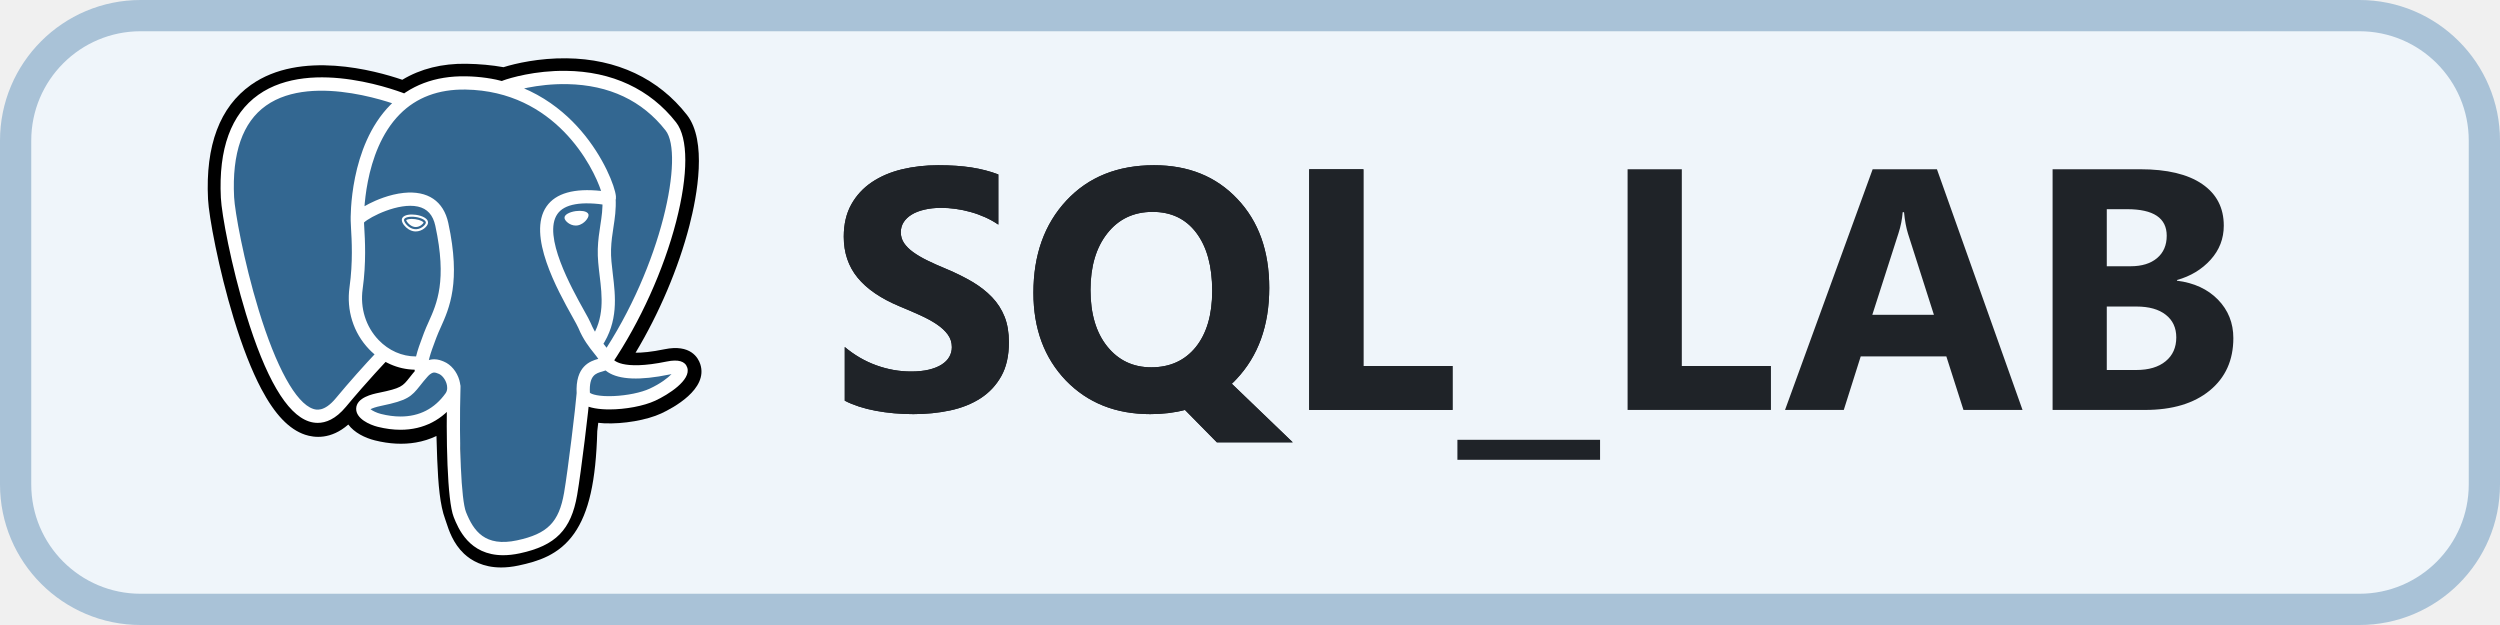
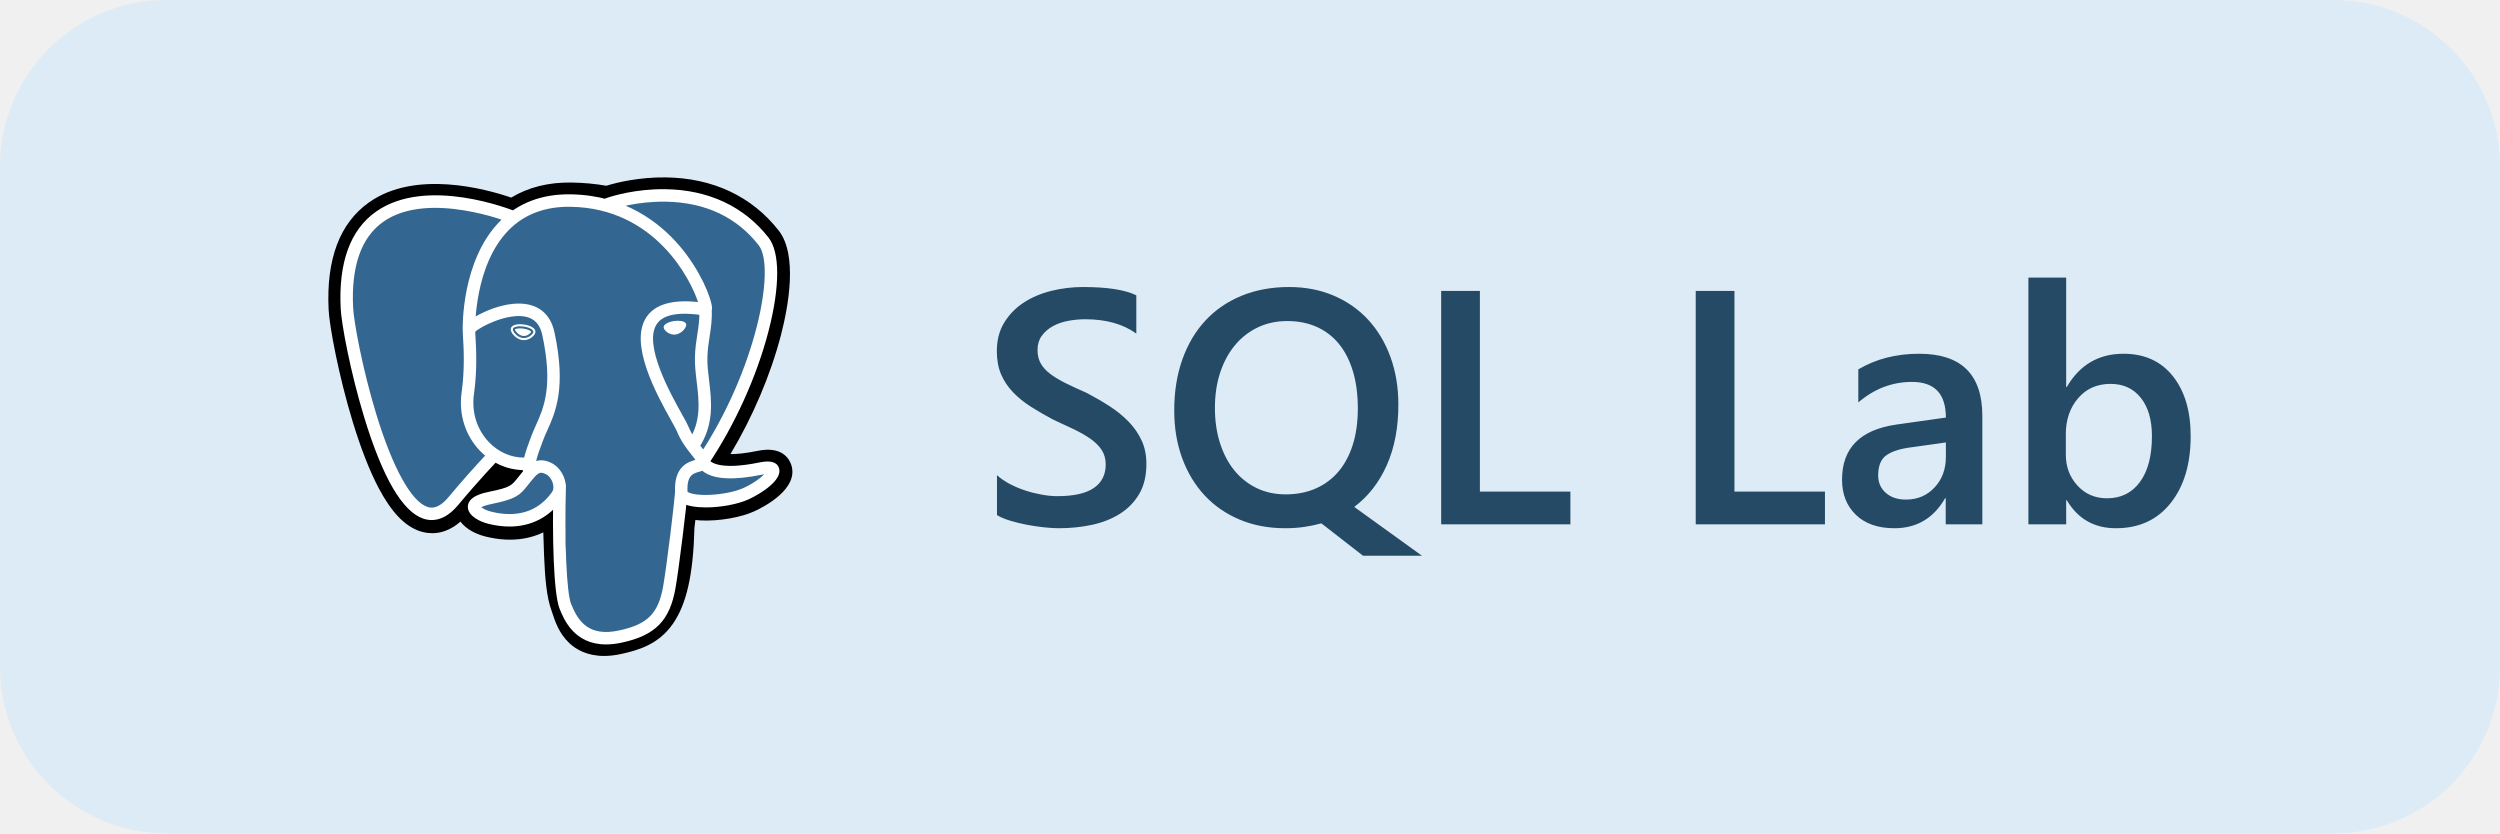
- <svg xmlns="http://www.w3.org/2000/svg" width="80" height="20" viewBox="0 0 80 20" role="img" aria-labelledby="title desc">
-   <rect x=".5" y=".5" width="79" height="19" rx="4" fill="#eff5fa" stroke="#a9c2d7" />
-   <g transform="translate(6 1.5) scale(.133)">
+ <svg xmlns="http://www.w3.org/2000/svg" width="120" height="40" viewBox="0 0 120 40" role="img" aria-labelledby="title desc">
+   <rect width="120" height="40" rx="8" fill="#dcebf5" />
+   <g transform="translate(14.848 8) scale(.1875)">
    <path d="M93.809 92.112c.785-6.533.55-7.492 5.416-6.433l1.235.108c3.742.17 8.637-.602 11.513-1.938 6.191-2.873 9.861-7.668 3.758-6.409-13.924 2.873-14.881-1.842-14.881-1.842 14.703-21.815 20.849-49.508 15.543-56.287-14.47-18.489-39.517-9.746-39.936-9.52l-.134.025c-2.751-.571-5.83-.912-9.289-.968-6.301-.104-11.082 1.652-14.709 4.402 0 0-44.683-18.409-42.604 23.151.442 8.841 12.672 66.898 27.26 49.362 5.332-6.412 10.484-11.834 10.484-11.834 2.558 1.699 5.622 2.567 8.834 2.255l.249-.212c-.078.796-.044 1.575.099 2.497-3.757 4.199-2.653 4.936-10.166 6.482-7.602 1.566-3.136 4.355-.221 5.084 3.535.884 11.712 2.136 17.238-5.598l-.22.882c1.474 1.18 1.375 8.477 1.583 13.69.209 5.214.558 10.079 1.621 12.948 1.063 2.868 2.317 10.256 12.191 8.14 8.252-1.764 14.561-4.309 15.136-27.985" />
    <path d="M75.458 125.256c-4.367 0-7.211-1.689-8.938-3.32-2.607-2.46-3.641-5.629-4.259-7.522l-.267-.79c-1.244-3.358-1.666-8.193-1.916-14.419-.038-.935-.064-1.898-.093-2.919-.021-.747-.047-1.684-.085-2.664a18.8 18.8 0 01-4.962 1.568c-3.079.526-6.389.356-9.84-.507-2.435-.609-4.965-1.871-6.407-3.82-4.203 3.681-8.212 3.182-10.396 2.453-3.853-1.285-7.301-4.896-10.542-11.037-2.309-4.375-4.542-10.075-6.638-16.943-3.65-11.96-5.969-24.557-6.175-28.693C4.292 23.698 7.777 14.44 15.296 9.129 27.157.751 45.128 5.678 51.68 7.915c4.402-2.653 9.581-3.944 15.433-3.851 3.143.051 6.136.327 8.916.823 2.9-.912 8.628-2.221 15.185-2.139 12.081.144 22.092 4.852 28.949 13.615 4.894 6.252 2.474 19.381.597 26.651-2.642 10.226-7.271 21.102-12.957 30.57 1.544.011 3.781-.174 6.961-.831 6.274-1.295 8.109 2.069 8.607 3.575 1.995 6.042-6.677 10.608-9.382 11.864-3.466 1.609-9.117 2.589-13.745 2.377l-.202-.013-1.216-.107-.12 1.014-.116.991c-.311 11.999-2.025 19.598-5.552 24.619-3.697 5.264-8.835 6.739-13.361 7.709-1.544.33-2.947.474-4.219.474zm-9.19-43.671c2.819 2.256 3.066 6.501 3.287 14.434.028.99.054 1.927.089 2.802.106 2.65.355 8.855 1.327 11.477.137.371.26.747.39 1.146 1.083 3.316 1.626 4.979 6.309 3.978 3.931-.843 5.952-1.599 7.534-3.851 2.299-3.274 3.585-9.86 3.821-19.575l4.783.116-4.75-.57.14-1.186c.455-3.91.783-6.734 3.396-8.602 2.097-1.498 4.486-1.353 6.389-1.01-2.091-1.58-2.669-3.433-2.823-4.193l-.399-1.965 1.121-1.663c6.457-9.58 11.781-21.354 14.609-32.304 2.906-11.251 2.02-17.226 1.134-18.356-11.729-14.987-32.068-8.799-34.192-8.097l-.359.194-1.8.335-.922-.191c-2.542-.528-5.366-.82-8.393-.869-4.756-.08-8.593 1.044-11.739 3.431l-2.183 1.655-2.533-1.043c-5.412-2.213-21.308-6.662-29.696-.721-4.656 3.298-6.777 9.76-6.305 19.207.156 3.119 2.275 14.926 5.771 26.377 4.831 15.825 9.221 21.082 11.054 21.693.32.108 1.15-.537 1.976-1.529a270.708 270.708 0 0110.694-12.07l2.77-2.915 3.349 2.225c1.35.897 2.839 1.406 4.368 1.502l7.987-6.812-1.157 11.808c-.026.265-.039.626.065 1.296l.348 2.238-1.51 1.688-.174.196 4.388 2.025 1.836-2.301z" />
    <path fill="#336791" d="M115.731 77.44c-13.925 2.873-14.882-1.842-14.882-1.842 14.703-21.816 20.849-49.51 15.545-56.287C101.924.823 76.875 9.566 76.457 9.793l-.135.024c-2.751-.571-5.83-.911-9.291-.967-6.301-.103-11.08 1.652-14.707 4.402 0 0-44.684-18.408-42.606 23.151.442 8.842 12.672 66.899 27.26 49.363 5.332-6.412 10.483-11.834 10.483-11.834 2.559 1.699 5.622 2.567 8.833 2.255l.25-.212c-.078.796-.042 1.575.1 2.497-3.758 4.199-2.654 4.936-10.167 6.482-7.602 1.566-3.136 4.355-.22 5.084 3.534.884 11.712 2.136 17.237-5.598l-.221.882c1.473 1.18 2.507 7.672 2.334 13.557-.174 5.885-.29 9.926.871 13.082 1.16 3.156 2.316 10.256 12.192 8.14 8.252-1.768 12.528-6.351 13.124-13.995.422-5.435 1.377-4.631 1.438-9.49l.767-2.3c.884-7.367.14-9.743 5.225-8.638l1.235.108c3.742.17 8.639-.602 11.514-1.938 6.19-2.871 9.861-7.667 3.758-6.408z" />
    <path fill="#fff" d="M75.957 122.307c-8.232 0-10.84-6.519-11.907-9.185-1.562-3.907-1.899-19.069-1.551-31.503a1.59 1.59 0 011.64-1.55 1.594 1.594 0 011.55 1.639c-.401 14.341.168 27.337 1.324 30.229 1.804 4.509 4.54 8.453 12.275 6.796 7.343-1.575 10.093-4.359 11.318-11.46.94-5.449 2.799-20.951 3.028-24.01a1.593 1.593 0 011.71-1.472 1.597 1.597 0 011.472 1.71c-.239 3.185-2.089 18.657-3.065 24.315-1.446 8.387-5.185 12.191-13.794 14.037-1.463.313-2.792.453-4 .454zM31.321 90.466a6.71 6.71 0 01-2.116-.35c-5.347-1.784-10.44-10.492-15.138-25.885-3.576-11.717-5.842-23.947-6.041-27.922-.589-11.784 2.445-20.121 9.02-24.778 13.007-9.216 34.888-.44 35.813-.062a1.596 1.596 0 01-1.207 2.955c-.211-.086-21.193-8.492-32.768-.285-5.622 3.986-8.203 11.392-7.672 22.011.167 3.349 2.284 15.285 5.906 27.149 4.194 13.742 8.967 22.413 13.096 23.79.648.216 2.62.873 5.439-2.517A245.272 245.272 0 0145.88 73.046a1.596 1.596 0 012.304 2.208c-.048.05-4.847 5.067-10.077 11.359-2.477 2.979-4.851 3.853-6.786 3.853zm69.429-13.445a1.596 1.596 0 01-1.322-2.487c14.863-22.055 20.08-48.704 15.612-54.414-5.624-7.186-13.565-10.939-23.604-11.156-7.433-.16-13.341 1.738-14.307 2.069l-.243.099c-.971.305-1.716-.227-1.997-.849a1.6 1.6 0 01.631-2.025c.046-.027.192-.089.429-.176l-.021.006.021-.007c1.641-.601 7.639-2.4 15.068-2.315 11.108.118 20.284 4.401 26.534 12.388 2.957 3.779 2.964 12.485.019 23.887-3.002 11.625-8.651 24.118-15.497 34.277-.306.457-.81.703-1.323.703zm.76 10.21c-2.538 0-4.813-.358-6.175-1.174-1.4-.839-1.667-1.979-1.702-2.584-.382-6.71 3.32-7.878 5.208-8.411-.263-.398-.637-.866-1.024-1.349-1.101-1.376-2.609-3.26-3.771-6.078-.182-.44-.752-1.463-1.412-2.648-3.579-6.418-11.026-19.773-6.242-26.612 2.214-3.165 6.623-4.411 13.119-3.716C97.6 28.837 88.5 10.625 66.907 10.271c-6.494-.108-11.82 1.889-15.822 5.93-8.96 9.049-8.636 25.422-8.631 25.586a1.595 1.595 0 11-3.19.084c-.02-.727-.354-17.909 9.554-27.916C53.455 9.272 59.559 6.96 66.96 7.081c13.814.227 22.706 7.25 27.732 13.101 5.479 6.377 8.165 13.411 8.386 15.759.165 1.746-1.088 2.095-1.341 2.147l-.576.013c-6.375-1.021-10.465-.312-12.156 2.104-3.639 5.201 3.406 17.834 6.414 23.229.768 1.376 1.322 2.371 1.576 2.985.988 2.396 2.277 4.006 3.312 5.3.911 1.138 1.7 2.125 1.982 3.283.131.23 1.99 2.98 13.021.703 2.765-.57 4.423-.083 4.93 1.45.997 3.015-4.597 6.532-7.694 7.97-2.775 1.29-7.204 2.106-11.036 2.106zm-4.696-4.021c.35.353 2.101.962 5.727.806 3.224-.138 6.624-.839 8.664-1.786 2.609-1.212 4.351-2.567 5.253-3.492l-.5.092c-7.053 1.456-12.042 1.262-14.828-.577a6.162 6.162 0 01-.54-.401c-.302.119-.581.197-.78.253-1.58.443-3.214.902-2.996 5.105zm-45.562 8.915c-1.752 0-3.596-.239-5.479-.71-1.951-.488-5.24-1.957-5.19-4.37.057-2.707 3.994-3.519 5.476-3.824 5.354-1.103 5.703-1.545 7.376-3.67.488-.619 1.095-1.39 1.923-2.314 1.229-1.376 2.572-2.073 3.992-2.073.989 0 1.8.335 2.336.558 1.708.708 3.133 2.42 3.719 4.467.529 1.847.276 3.625-.71 5.006-3.237 4.533-7.886 6.93-13.443 6.93zm-7.222-4.943c.481.372 1.445.869 2.518 1.137 1.631.408 3.213.615 4.705.615 4.546 0 8.196-1.882 10.847-5.594.553-.774.387-1.757.239-2.274-.31-1.083-1.08-2.068-1.873-2.397-.43-.178-.787-.314-1.115-.314-.176 0-.712 0-1.614 1.009a41.146 41.146 0 00-1.794 2.162c-2.084 2.646-3.039 3.544-9.239 4.821-1.513.31-2.289.626-2.674.835zm12.269-7.36a1.596 1.596 0 01-1.575-1.354 8.218 8.218 0 01-.08-.799c-4.064-.076-7.985-1.82-10.962-4.926-3.764-3.927-5.477-9.368-4.699-14.927.845-6.037.529-11.366.359-14.229-.047-.796-.081-1.371-.079-1.769.003-.505.013-1.844 4.489-4.113 1.592-.807 4.784-2.215 8.271-2.576 5.777-.597 9.585 1.976 10.725 7.246 3.077 14.228.244 20.521-1.825 25.117-.385.856-.749 1.664-1.04 2.447l-.257.69c-1.093 2.931-2.038 5.463-1.748 7.354a1.595 1.595 0 01-1.335 1.819l-.244.02zM42.464 42.26l.062 1.139c.176 2.974.504 8.508-.384 14.86-.641 4.585.759 9.06 3.843 12.276 2.437 2.542 5.644 3.945 8.94 3.945h.068c.369-1.555.982-3.197 1.642-4.966l.255-.686c.329-.884.714-1.74 1.122-2.646 1.991-4.424 4.47-9.931 1.615-23.132-.565-2.615-1.936-4.128-4.189-4.627-4.628-1.022-11.525 2.459-12.974 3.837zm9.63-.677c-.08.564 1.033 2.07 2.485 2.271 1.449.203 2.689-.975 2.768-1.539.079-.564-1.033-1.186-2.485-1.388-1.451-.202-2.691.092-2.768.656zm2.818 2.826l-.407-.028c-.9-.125-1.81-.692-2.433-1.518-.219-.29-.576-.852-.505-1.354.101-.736.999-1.177 2.4-1.177.313 0 .639.023.967.069.766.106 1.477.327 2.002.62.91.508.977 1.075.936 1.368-.112.813-1.405 2.02-2.96 2.02zm-2.289-2.732c.045.348.907 1.496 2.029 1.651l.261.018c1.036 0 1.81-.815 1.901-1.082-.096-.182-.762-.634-2.025-.81a5.823 5.823 0 00-.821-.059c-.812 0-1.243.183-1.345.282zm43.605-1.245c.079.564-1.033 2.07-2.484 2.272-1.45.202-2.691-.975-2.771-1.539-.076-.564 1.036-1.187 2.486-1.388 1.45-.203 2.689.092 2.769.655zm-2.819 2.56c-1.396 0-2.601-1.086-2.7-1.791-.115-.846 1.278-1.489 2.712-1.688.316-.044.629-.066.93-.066 1.238 0 2.058.363 2.14.949.053.379-.238.964-.739 1.492-.331.347-1.026.948-1.973 1.079l-.37.025zm.943-3.013c-.276 0-.564.021-.856.061-1.441.201-2.301.779-2.259 1.089.048.341.968 1.332 2.173 1.332l.297-.021c.787-.109 1.378-.623 1.66-.919.443-.465.619-.903.598-1.052-.028-.198-.56-.49-1.613-.49zm3.965 32.843a1.594 1.594 0 01-1.324-2.483c3.398-5.075 2.776-10.25 2.175-15.255-.257-2.132-.521-4.337-.453-6.453.07-2.177.347-3.973.614-5.71.317-2.058.617-4.002.493-6.31a1.595 1.595 0 113.186-.172c.142 2.638-.197 4.838-.525 6.967-.253 1.643-.515 3.342-.578 5.327-.061 1.874.178 3.864.431 5.97.64 5.322 1.365 11.354-2.691 17.411a1.596 1.596 0 01-1.328.708z" />
  </g>
-   <path fill="#1f2328" d="M27.032 12.823L27.032 11.104C27.344 11.365 27.682 11.561 28.047 11.692C28.413 11.823 28.781 11.888 29.154 11.888C29.372 11.888 29.563 11.868 29.726 11.829C29.889 11.789 30.025 11.735 30.134 11.665C30.243 11.595 30.325 11.513 30.378 11.418C30.432 11.323 30.459 11.22 30.459 11.109C30.459 10.959 30.416 10.824 30.33 10.706C30.244 10.588 30.127 10.479 29.978 10.379C29.83 10.278 29.653 10.182 29.449 10.089C29.245 9.996 29.025 9.901 28.789 9.804C28.187 9.553 27.739 9.247 27.443 8.885C27.148 8.524 27 8.087 27 7.575C27 7.174 27.081 6.829 27.242 6.541C27.403 6.253 27.622 6.016 27.9 5.829C28.177 5.643 28.499 5.506 28.864 5.418C29.229 5.331 29.616 5.287 30.024 5.287C30.425 5.287 30.78 5.311 31.09 5.359C31.4 5.408 31.685 5.482 31.947 5.582L31.947 7.188C31.818 7.099 31.677 7.02 31.525 6.952C31.373 6.884 31.216 6.827 31.055 6.783C30.894 6.738 30.734 6.705 30.574 6.683C30.415 6.662 30.264 6.651 30.121 6.651C29.924 6.651 29.745 6.67 29.584 6.708C29.422 6.745 29.286 6.798 29.175 6.866C29.064 6.934 28.978 7.015 28.917 7.11C28.857 7.205 28.826 7.312 28.826 7.43C28.826 7.559 28.86 7.674 28.928 7.776C28.996 7.878 29.093 7.975 29.218 8.066C29.344 8.158 29.496 8.247 29.675 8.335C29.854 8.423 30.056 8.513 30.282 8.606C30.59 8.735 30.866 8.872 31.112 9.017C31.357 9.162 31.567 9.326 31.743 9.509C31.918 9.691 32.052 9.9 32.146 10.134C32.239 10.369 32.285 10.642 32.285 10.953C32.285 11.383 32.204 11.744 32.041 12.036C31.878 12.327 31.657 12.564 31.377 12.745C31.098 12.925 30.773 13.055 30.403 13.134C30.032 13.213 29.641 13.252 29.229 13.252C28.806 13.252 28.405 13.216 28.023 13.145C27.642 13.073 27.312 12.966 27.032 12.823ZM36.808 13.252C35.705 13.252 34.806 12.894 34.111 12.178C33.417 11.455 33.069 10.518 33.069 9.369C33.069 8.155 33.422 7.17 34.127 6.415C34.829 5.663 35.764 5.287 36.931 5.287C38.03 5.287 38.918 5.647 39.595 6.366C40.276 7.083 40.616 8.031 40.616 9.213C40.616 10.42 40.263 11.396 39.558 12.14C39.533 12.165 39.509 12.19 39.488 12.213C39.466 12.236 39.443 12.259 39.418 12.28L41.368 14.155L38.94 14.155L37.919 13.118C37.583 13.207 37.212 13.252 36.808 13.252ZM36.883 6.78C36.278 6.78 35.794 7.009 35.433 7.468C35.075 7.922 34.896 8.526 34.896 9.278C34.896 10.04 35.075 10.644 35.433 11.088C35.791 11.532 36.26 11.754 36.84 11.754C37.438 11.754 37.912 11.539 38.263 11.109C38.614 10.672 38.79 10.073 38.79 9.31C38.79 8.515 38.619 7.894 38.279 7.446C37.943 7.002 37.477 6.78 36.883 6.78ZM46.481 13.118L41.894 13.118L41.894 5.416L43.629 5.416L43.629 11.711L46.481 11.711ZM51.202 14.713L46.637 14.713L46.637 14.074L51.202 14.074ZM56.67 13.118L52.083 13.118L52.083 5.416L53.818 5.416L53.818 11.711L56.67 11.711ZM64.721 13.118L62.831 13.118L62.283 11.405L59.543 11.405L59.001 13.118L57.121 13.118L59.925 5.416L61.982 5.416ZM61.885 10.073L61.058 7.484C60.997 7.29 60.954 7.059 60.929 6.791L60.886 6.791C60.868 7.016 60.824 7.24 60.752 7.462L59.914 10.073ZM65.683 13.118L65.683 5.416L68.486 5.416C69.346 5.416 70.006 5.573 70.468 5.888C70.93 6.204 71.161 6.648 71.161 7.22C71.161 7.636 71.021 7.999 70.74 8.311C70.458 8.622 70.099 8.839 69.663 8.961L69.663 8.982C70.21 9.05 70.648 9.253 70.976 9.589C71.303 9.926 71.467 10.336 71.467 10.819C71.467 11.525 71.215 12.084 70.71 12.498C70.205 12.911 69.516 13.118 68.642 13.118ZM67.417 6.694L67.417 8.52L68.18 8.52C68.538 8.52 68.82 8.433 69.026 8.26C69.232 8.086 69.335 7.847 69.335 7.543C69.335 6.977 68.912 6.694 68.067 6.694ZM67.417 9.809L67.417 11.84L68.357 11.84C68.758 11.84 69.073 11.747 69.3 11.56C69.527 11.374 69.641 11.12 69.641 10.798C69.641 10.49 69.529 10.248 69.305 10.073C69.082 9.897 68.769 9.809 68.368 9.809Z" />
-   <path fill="#1f2328" d="M27.032 12.823L27.032 11.104C27.344 11.365 27.682 11.561 28.047 11.692C28.413 11.823 28.781 11.888 29.154 11.888C29.372 11.888 29.563 11.868 29.726 11.829C29.889 11.789 30.025 11.735 30.134 11.665C30.243 11.595 30.325 11.513 30.378 11.418C30.432 11.323 30.459 11.22 30.459 11.109C30.459 10.959 30.416 10.824 30.33 10.706C30.244 10.588 30.127 10.479 29.978 10.379C29.83 10.278 29.653 10.182 29.449 10.089C29.245 9.996 29.025 9.901 28.789 9.804C28.187 9.553 27.739 9.247 27.443 8.885C27.148 8.524 27 8.087 27 7.575C27 7.174 27.081 6.829 27.242 6.541C27.403 6.253 27.622 6.016 27.9 5.829C28.177 5.643 28.499 5.506 28.864 5.418C29.229 5.331 29.616 5.287 30.024 5.287C30.425 5.287 30.78 5.311 31.09 5.359C31.4 5.408 31.685 5.482 31.947 5.582L31.947 7.188C31.818 7.099 31.677 7.02 31.525 6.952C31.373 6.884 31.216 6.827 31.055 6.783C30.894 6.738 30.734 6.705 30.574 6.683C30.415 6.662 30.264 6.651 30.121 6.651C29.924 6.651 29.745 6.67 29.584 6.708C29.422 6.745 29.286 6.798 29.175 6.866C29.064 6.934 28.978 7.015 28.917 7.11C28.857 7.205 28.826 7.312 28.826 7.43C28.826 7.559 28.86 7.674 28.928 7.776C28.996 7.878 29.093 7.975 29.218 8.066C29.344 8.158 29.496 8.247 29.675 8.335C29.854 8.423 30.056 8.513 30.282 8.606C30.59 8.735 30.866 8.872 31.112 9.017C31.357 9.162 31.567 9.326 31.743 9.509C31.918 9.691 32.052 9.9 32.146 10.134C32.239 10.369 32.285 10.642 32.285 10.953C32.285 11.383 32.204 11.744 32.041 12.036C31.878 12.327 31.657 12.564 31.377 12.745C31.098 12.925 30.773 13.055 30.403 13.134C30.032 13.213 29.641 13.252 29.229 13.252C28.806 13.252 28.405 13.216 28.023 13.145C27.642 13.073 27.312 12.966 27.032 12.823ZM36.808 13.252C35.705 13.252 34.806 12.894 34.111 12.178C33.417 11.455 33.069 10.518 33.069 9.369C33.069 8.155 33.422 7.17 34.127 6.415C34.829 5.663 35.764 5.287 36.931 5.287C38.03 5.287 38.918 5.647 39.595 6.366C40.276 7.083 40.616 8.031 40.616 9.213C40.616 10.42 40.263 11.396 39.558 12.14C39.533 12.165 39.509 12.19 39.488 12.213C39.466 12.236 39.443 12.259 39.418 12.28L41.368 14.155L38.94 14.155L37.919 13.118C37.583 13.207 37.212 13.252 36.808 13.252ZM36.883 6.78C36.278 6.78 35.794 7.009 35.433 7.468C35.075 7.922 34.896 8.526 34.896 9.278C34.896 10.04 35.075 10.644 35.433 11.088C35.791 11.532 36.26 11.754 36.84 11.754C37.438 11.754 37.912 11.539 38.263 11.109C38.614 10.672 38.79 10.073 38.79 9.31C38.79 8.515 38.619 7.894 38.279 7.446C37.943 7.002 37.477 6.78 36.883 6.78ZM46.481 13.118L41.894 13.118L41.894 5.416L43.629 5.416L43.629 11.711L46.481 11.711Z" />
+   <path id="label" fill="#244a65" d="M47.855 24.723L47.855 22.809C48.027 22.965 48.232 23.105 48.469 23.23C48.706 23.355 48.957 23.461 49.223 23.547C49.488 23.633 49.754 23.699 50.02 23.746C50.285 23.793 50.53 23.816 50.754 23.816C51.535 23.816 52.117 23.686 52.5 23.426C52.883 23.165 53.074 22.788 53.074 22.293C53.074 22.027 53.01 21.797 52.883 21.602C52.755 21.406 52.577 21.228 52.348 21.066C52.118 20.905 51.849 20.75 51.539 20.602C51.229 20.453 50.897 20.298 50.543 20.137C50.163 19.934 49.809 19.728 49.48 19.52C49.152 19.311 48.867 19.081 48.625 18.828C48.383 18.576 48.193 18.29 48.055 17.973C47.917 17.655 47.848 17.283 47.848 16.855C47.848 16.329 47.966 15.872 48.203 15.484C48.44 15.096 48.753 14.776 49.141 14.523C49.529 14.271 49.97 14.083 50.465 13.961C50.96 13.839 51.465 13.777 51.98 13.777C53.152 13.777 54.007 13.91 54.543 14.176L54.543 16.012C53.908 15.553 53.09 15.324 52.09 15.324C51.814 15.324 51.539 15.35 51.266 15.402C50.992 15.454 50.747 15.54 50.531 15.66C50.315 15.78 50.139 15.934 50.004 16.121C49.868 16.309 49.801 16.535 49.801 16.801C49.801 17.051 49.853 17.267 49.957 17.449C50.061 17.632 50.214 17.798 50.414 17.949C50.615 18.1 50.859 18.247 51.148 18.391C51.438 18.534 51.772 18.689 52.152 18.855C52.543 19.059 52.911 19.272 53.258 19.496C53.604 19.72 53.909 19.967 54.172 20.238C54.435 20.509 54.643 20.81 54.797 21.141C54.951 21.471 55.027 21.848 55.027 22.27C55.027 22.837 54.913 23.316 54.684 23.707C54.454 24.098 54.146 24.415 53.758 24.66C53.37 24.905 52.923 25.082 52.418 25.191C51.913 25.301 51.379 25.355 50.816 25.355C50.629 25.355 50.398 25.341 50.125 25.313C49.852 25.284 49.572 25.242 49.285 25.188C48.999 25.133 48.728 25.066 48.473 24.988C48.217 24.91 48.012 24.822 47.855 24.723ZM61.699 25.355C60.892 25.355 60.16 25.217 59.504 24.941C58.848 24.665 58.288 24.279 57.824 23.781C57.361 23.284 57.001 22.689 56.746 21.996C56.491 21.303 56.363 20.538 56.363 19.699C56.363 18.803 56.492 17.991 56.75 17.262C57.008 16.533 57.375 15.91 57.852 15.395C58.328 14.879 58.908 14.48 59.59 14.199C60.272 13.918 61.035 13.777 61.879 13.777C62.66 13.777 63.374 13.915 64.02 14.191C64.665 14.467 65.217 14.854 65.676 15.352C66.134 15.849 66.49 16.444 66.742 17.137C66.995 17.829 67.121 18.592 67.121 19.426C67.121 20.53 66.936 21.497 66.566 22.328C66.197 23.159 65.676 23.827 65.004 24.332L68.254 26.676L65.426 26.676L63.426 25.121C63.16 25.194 62.884 25.251 62.598 25.293C62.311 25.335 62.012 25.355 61.699 25.355ZM61.785 15.41C61.275 15.41 60.807 15.51 60.383 15.711C59.958 15.911 59.592 16.195 59.285 16.563C58.978 16.93 58.74 17.368 58.57 17.879C58.401 18.389 58.316 18.957 58.316 19.582C58.316 20.202 58.398 20.767 58.563 21.277C58.727 21.788 58.957 22.224 59.254 22.586C59.551 22.948 59.908 23.229 60.324 23.43C60.741 23.63 61.202 23.73 61.707 23.73C62.243 23.73 62.725 23.637 63.152 23.449C63.579 23.262 63.943 22.992 64.242 22.641C64.542 22.289 64.772 21.858 64.934 21.348C65.095 20.837 65.176 20.257 65.176 19.605C65.176 18.939 65.098 18.345 64.941 17.824C64.785 17.303 64.561 16.865 64.27 16.508C63.978 16.151 63.622 15.879 63.203 15.691C62.784 15.504 62.311 15.41 61.785 15.41ZM75.379 25.168L69.176 25.168L69.176 13.965L71.035 13.965L71.035 23.598L75.379 23.598ZM87.598 25.168L81.395 25.168L81.395 13.965L83.254 13.965L83.254 23.598L87.598 23.598ZM95.152 25.168L93.395 25.168L93.395 23.918L93.363 23.918C92.811 24.876 92.001 25.355 90.934 25.355C90.147 25.355 89.531 25.142 89.086 24.715C88.641 24.288 88.418 23.723 88.418 23.02C88.418 21.509 89.288 20.629 91.027 20.379L93.402 20.043C93.402 18.902 92.861 18.332 91.777 18.332C90.824 18.332 89.965 18.66 89.199 19.316L89.199 17.73C90.043 17.23 91.017 16.98 92.121 16.98C94.142 16.98 95.152 17.975 95.152 19.965ZM93.402 21.238L91.723 21.473C91.202 21.54 90.81 21.667 90.547 21.852C90.284 22.036 90.152 22.361 90.152 22.824C90.152 23.163 90.273 23.44 90.516 23.656C90.758 23.872 91.082 23.98 91.488 23.98C92.04 23.98 92.497 23.786 92.859 23.398C93.221 23.01 93.402 22.522 93.402 21.934ZM99.207 24.012L99.176 24.012L99.176 25.168L97.363 25.168L97.363 13.324L99.176 13.324L99.176 18.574L99.207 18.574C99.827 17.512 100.733 16.98 101.926 16.98C102.936 16.98 103.727 17.339 104.297 18.055C104.867 18.771 105.152 19.73 105.152 20.934C105.152 22.272 104.832 23.344 104.191 24.148C103.551 24.953 102.676 25.355 101.566 25.355C100.525 25.355 99.738 24.908 99.207 24.012ZM99.16 20.832L99.16 21.824C99.16 22.408 99.346 22.902 99.719 23.309C100.091 23.715 100.564 23.918 101.137 23.918C101.809 23.918 102.336 23.656 102.719 23.133C103.102 22.609 103.293 21.879 103.293 20.941C103.293 20.155 103.115 19.539 102.758 19.094C102.401 18.648 101.918 18.426 101.309 18.426C100.663 18.426 100.143 18.655 99.75 19.113C99.357 19.572 99.16 20.145 99.16 20.832Z" />
</svg>
